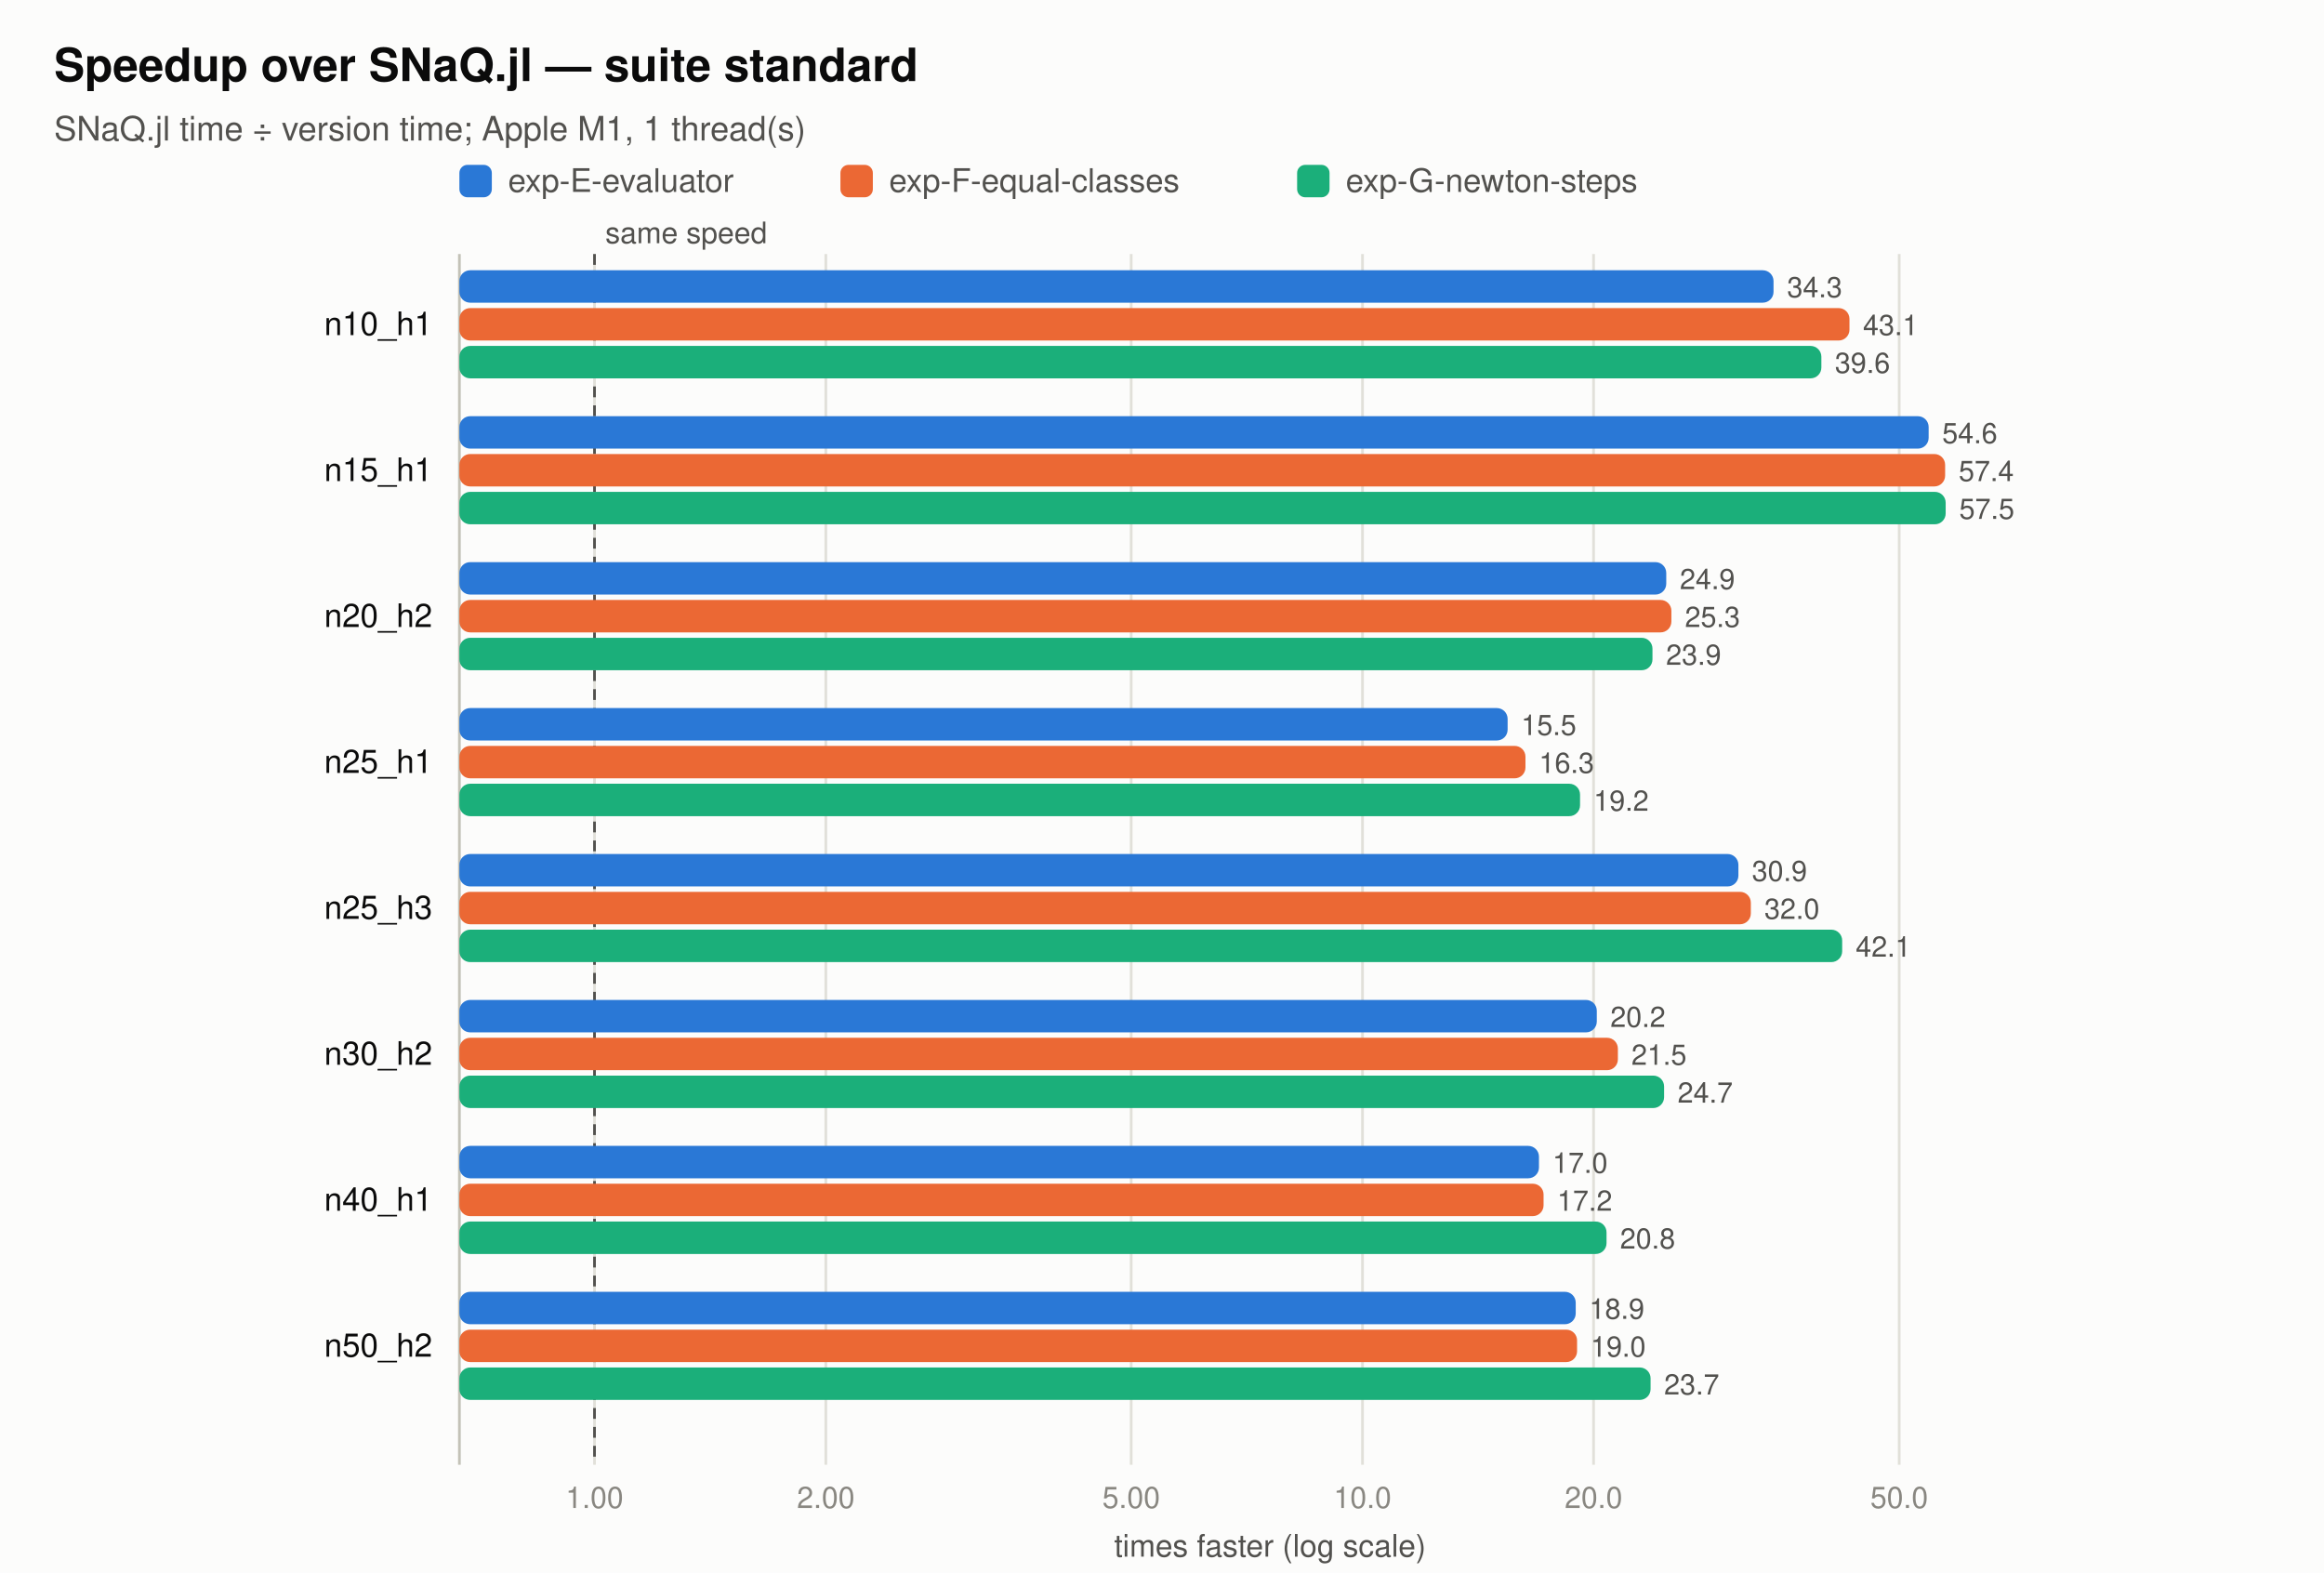
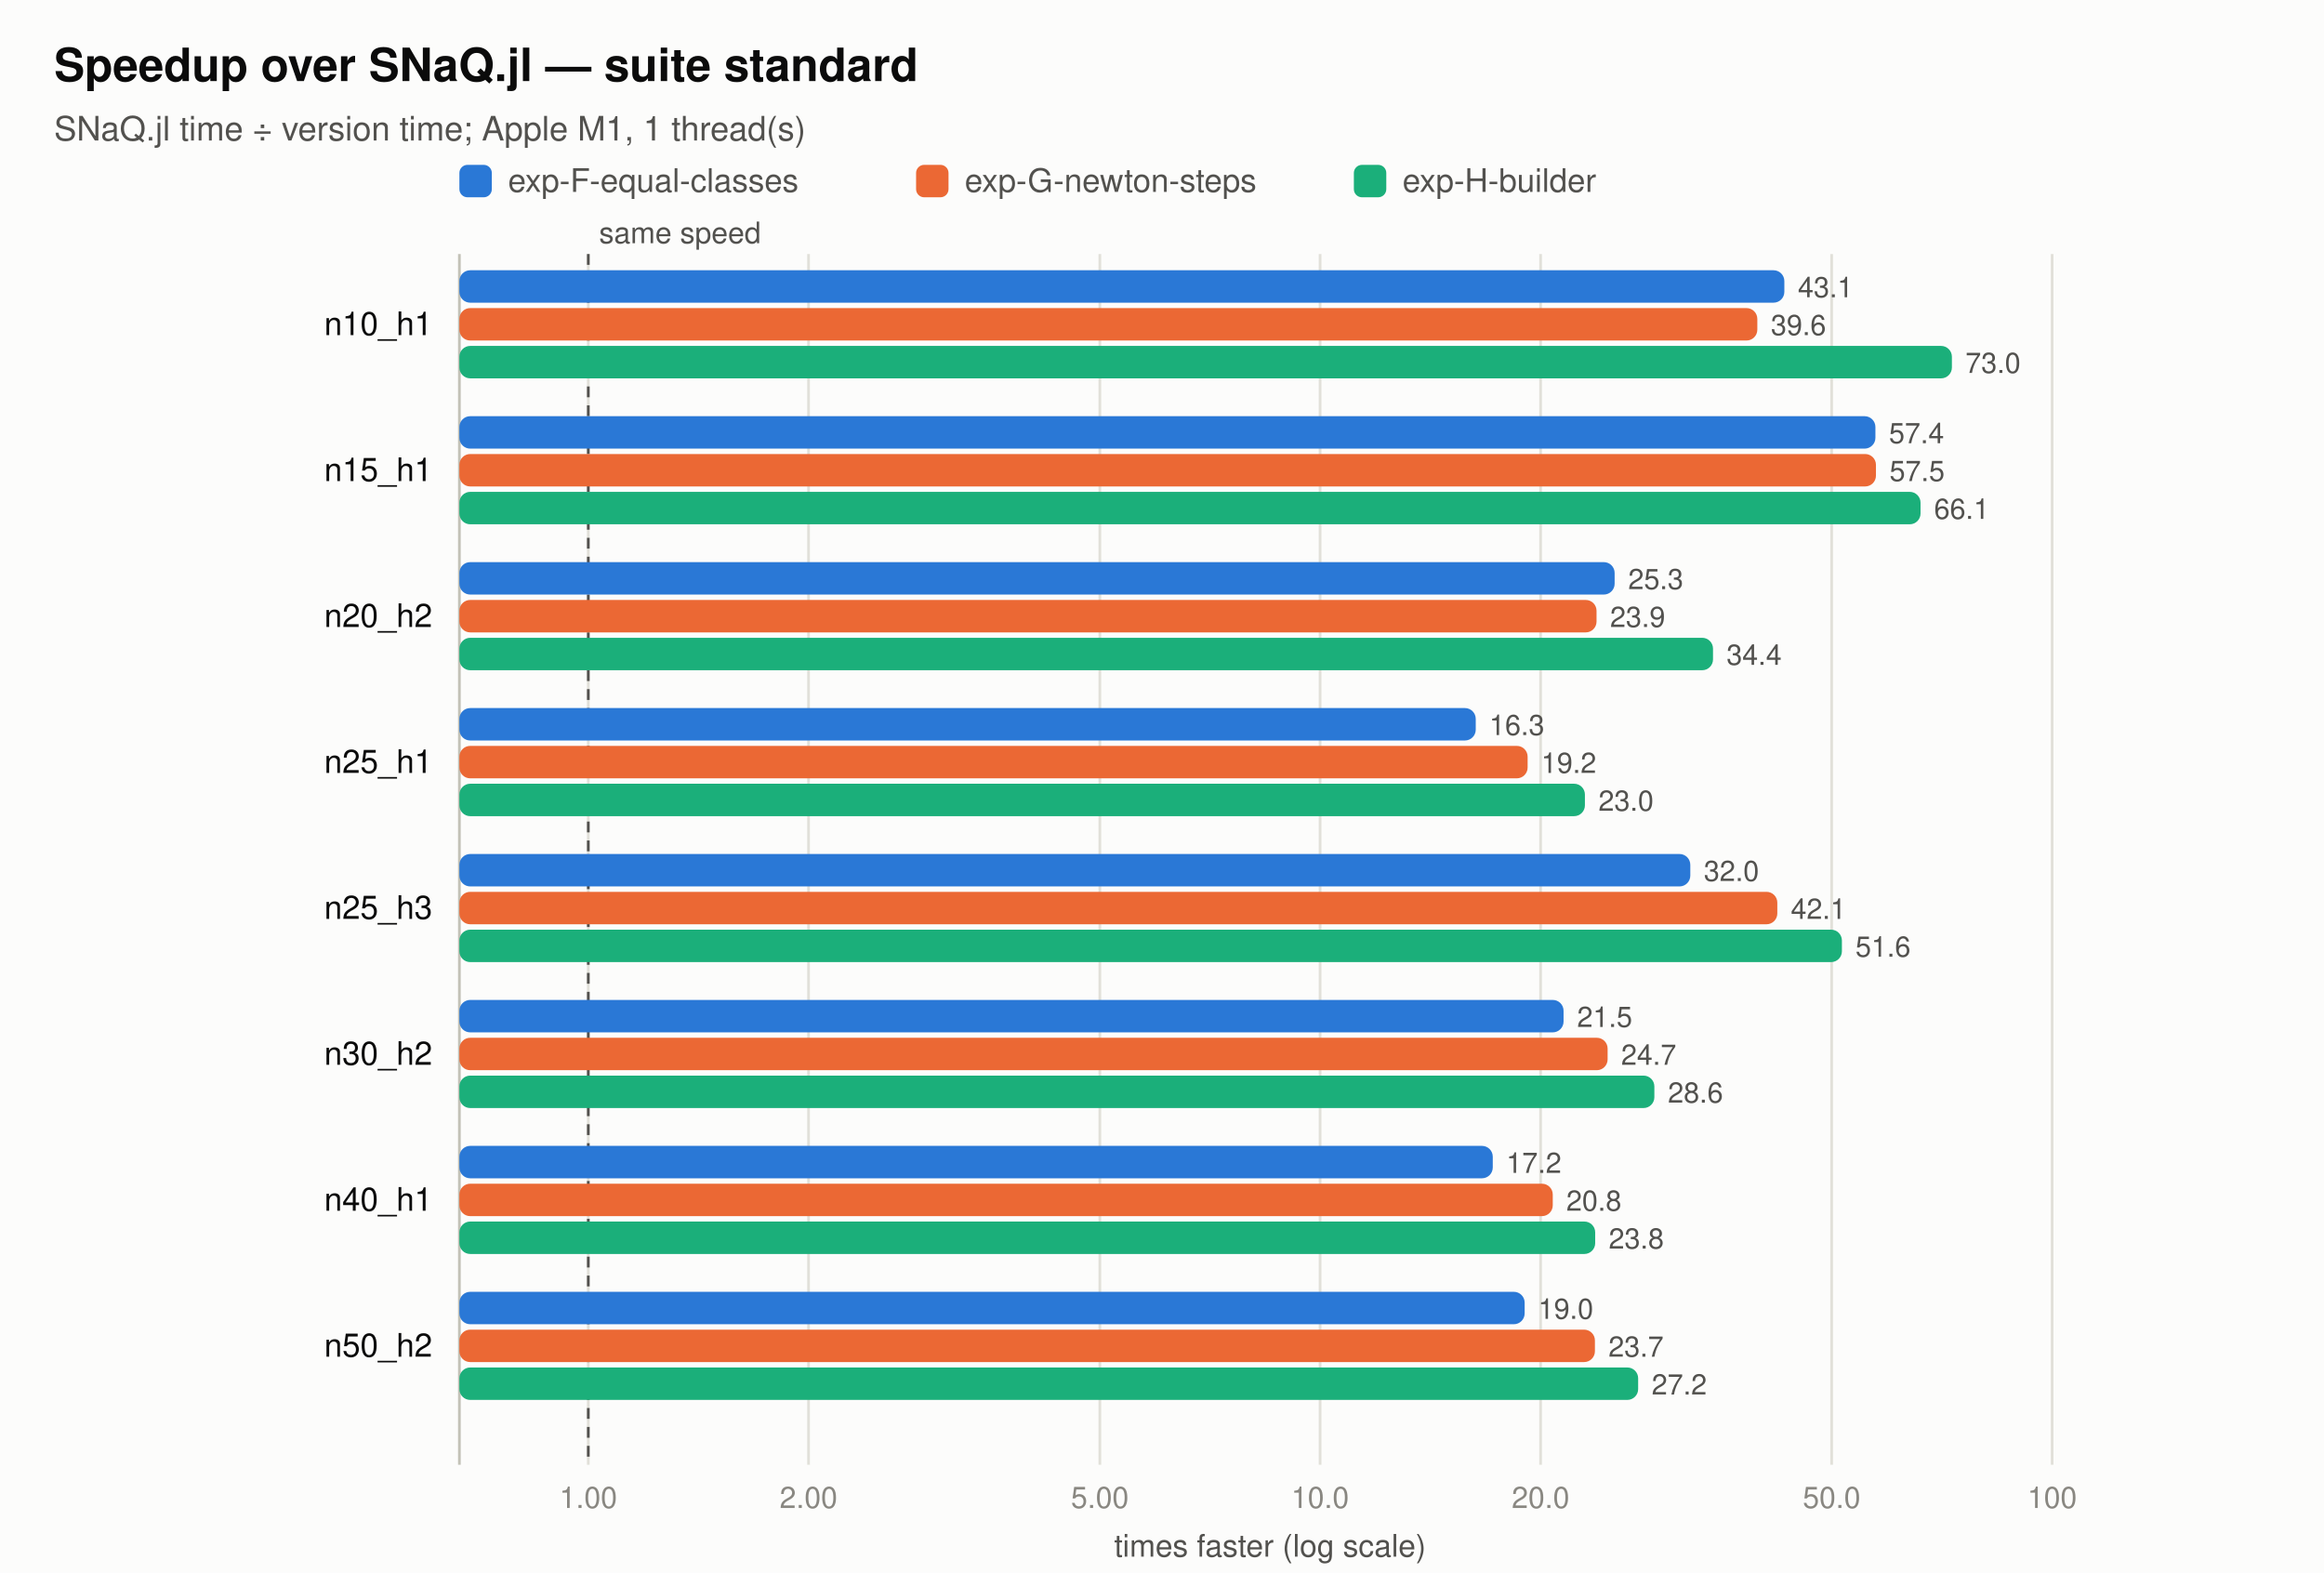
<svg xmlns="http://www.w3.org/2000/svg" width="860" height="582" viewBox="0 0 860 582" font-family="-apple-system, BlinkMacSystemFont, 'Segoe UI', Helvetica, Arial, sans-serif">
  <rect width="860" height="582" fill="#fcfcfb" />
  <text x="20" y="30" font-size="17" font-weight="600" fill="#0b0b0b">Speedup over SNaQ.jl — suite standard</text>
  <text x="20" y="52" font-size="12.5" fill="#52514e">SNaQ.jl time ÷ version time; Apple M1, 1 thread(s)</text>
  <rect x="170" y="61" width="12" height="12" rx="3" fill="#2a78d6" />
-   <text x="188" y="71" font-size="12" fill="#52514e">exp-E-evaluator</text>
-   <rect x="311" y="61" width="12" height="12" rx="3" fill="#eb6834" />
-   <text x="329" y="71" font-size="12" fill="#52514e">exp-F-equal-classes</text>
-   <rect x="480" y="61" width="12" height="12" rx="3" fill="#1baf7a" />
-   <text x="498" y="71" font-size="12" fill="#52514e">exp-G-newton-steps</text>
-   <line x1="220.0" y1="94" x2="220.0" y2="542" stroke="#e1e0d9" stroke-width="1" />
-   <text x="220.0" y="558" font-size="11" fill="#898781" text-anchor="middle">1.00</text>
-   <line x1="305.6" y1="94" x2="305.6" y2="542" stroke="#e1e0d9" stroke-width="1" />
-   <text x="305.6" y="558" font-size="11" fill="#898781" text-anchor="middle">2.00</text>
-   <line x1="418.6" y1="94" x2="418.6" y2="542" stroke="#e1e0d9" stroke-width="1" />
-   <text x="418.6" y="558" font-size="11" fill="#898781" text-anchor="middle">5.00</text>
-   <line x1="504.2" y1="94" x2="504.2" y2="542" stroke="#e1e0d9" stroke-width="1" />
-   <text x="504.2" y="558" font-size="11" fill="#898781" text-anchor="middle">10.0</text>
-   <line x1="589.7" y1="94" x2="589.7" y2="542" stroke="#e1e0d9" stroke-width="1" />
-   <text x="589.7" y="558" font-size="11" fill="#898781" text-anchor="middle">20.0</text>
-   <line x1="702.8" y1="94" x2="702.8" y2="542" stroke="#e1e0d9" stroke-width="1" />
-   <text x="702.8" y="558" font-size="11" fill="#898781" text-anchor="middle">50.0</text>
+   <text x="188" y="71" font-size="12" fill="#52514e">exp-F-equal-classes</text>
+   <rect x="339" y="61" width="12" height="12" rx="3" fill="#eb6834" />
+   <text x="357" y="71" font-size="12" fill="#52514e">exp-G-newton-steps</text>
+   <rect x="501" y="61" width="12" height="12" rx="3" fill="#1baf7a" />
+   <text x="519" y="71" font-size="12" fill="#52514e">exp-H-builder</text>
+   <line x1="217.7" y1="94" x2="217.7" y2="542" stroke="#e1e0d9" stroke-width="1" />
+   <text x="217.7" y="558" font-size="11" fill="#898781" text-anchor="middle">1.00</text>
+   <line x1="299.2" y1="94" x2="299.2" y2="542" stroke="#e1e0d9" stroke-width="1" />
+   <text x="299.2" y="558" font-size="11" fill="#898781" text-anchor="middle">2.00</text>
+   <line x1="407.0" y1="94" x2="407.0" y2="542" stroke="#e1e0d9" stroke-width="1" />
+   <text x="407.0" y="558" font-size="11" fill="#898781" text-anchor="middle">5.00</text>
+   <line x1="488.5" y1="94" x2="488.5" y2="542" stroke="#e1e0d9" stroke-width="1" />
+   <text x="488.5" y="558" font-size="11" fill="#898781" text-anchor="middle">10.0</text>
+   <line x1="570.1" y1="94" x2="570.1" y2="542" stroke="#e1e0d9" stroke-width="1" />
+   <text x="570.1" y="558" font-size="11" fill="#898781" text-anchor="middle">20.0</text>
+   <line x1="677.8" y1="94" x2="677.8" y2="542" stroke="#e1e0d9" stroke-width="1" />
+   <text x="677.8" y="558" font-size="11" fill="#898781" text-anchor="middle">50.0</text>
+   <line x1="759.4" y1="94" x2="759.4" y2="542" stroke="#e1e0d9" stroke-width="1" />
+   <text x="759.4" y="558" font-size="11" fill="#898781" text-anchor="middle">100</text>
  <text x="470.0" y="576" font-size="11.5" fill="#52514e" text-anchor="middle">times faster (log scale)</text>
  <line x1="170.0" y1="94" x2="170.0" y2="542" stroke="#c3c2b7" stroke-width="1" />
-   <line x1="220.0" y1="94" x2="220.0" y2="542" stroke="#52514e" stroke-width="1" stroke-dasharray="4 3" />
-   <text x="224.0" y="90" font-size="11" fill="#52514e">same speed</text>
+   <line x1="217.7" y1="94" x2="217.7" y2="542" stroke="#52514e" stroke-width="1" stroke-dasharray="4 3" />
+   <text x="221.7" y="90" font-size="11" fill="#52514e">same speed</text>
  <text x="160" y="124.0" font-size="12" fill="#0b0b0b" text-anchor="end">n10_h1</text>
  <g>
-     <rect x="170.0" y="100" width="486.3" height="12" rx="4.0" fill="#2a78d6" />
+     <rect x="170.0" y="100" width="490.3" height="12" rx="4.0" fill="#2a78d6" />
  </g>
-   <text x="661.3" y="110" font-size="10.5" fill="#52514e" text-anchor="start">34.3</text>
+   <text x="665.3" y="110" font-size="10.5" fill="#52514e" text-anchor="start">43.1</text>
  <g>
-     <rect x="170.0" y="114" width="514.4" height="12" rx="4.0" fill="#eb6834" />
+     <rect x="170.0" y="114" width="480.3" height="12" rx="4.0" fill="#eb6834" />
  </g>
-   <text x="689.4" y="124" font-size="10.5" fill="#52514e" text-anchor="start">43.1</text>
+   <text x="655.3" y="124" font-size="10.5" fill="#52514e" text-anchor="start">39.6</text>
  <g>
-     <rect x="170.0" y="128" width="504.0" height="12" rx="4.0" fill="#1baf7a" />
+     <rect x="170.0" y="128" width="552.3" height="12" rx="4.0" fill="#1baf7a" />
  </g>
-   <text x="679.0" y="138" font-size="10.5" fill="#52514e" text-anchor="start">39.6</text>
+   <text x="727.3" y="138" font-size="10.5" fill="#52514e" text-anchor="start">73.0</text>
  <text x="160" y="178.0" font-size="12" fill="#0b0b0b" text-anchor="end">n15_h1</text>
  <g>
-     <rect x="170.0" y="154" width="543.7" height="12" rx="4.0" fill="#2a78d6" />
+     <rect x="170.0" y="154" width="524.0" height="12" rx="4.0" fill="#2a78d6" />
  </g>
-   <text x="718.7" y="164" font-size="10.5" fill="#52514e" text-anchor="start">54.6</text>
+   <text x="699.0" y="164" font-size="10.5" fill="#52514e" text-anchor="start">57.4</text>
  <g>
-     <rect x="170.0" y="168" width="549.8" height="12" rx="4.0" fill="#eb6834" />
+     <rect x="170.0" y="168" width="524.2" height="12" rx="4.0" fill="#eb6834" />
  </g>
-   <text x="724.8" y="178" font-size="10.5" fill="#52514e" text-anchor="start">57.4</text>
+   <text x="699.2" y="178" font-size="10.5" fill="#52514e" text-anchor="start">57.5</text>
  <g>
-     <rect x="170.0" y="182" width="550.0" height="12" rx="4.0" fill="#1baf7a" />
+     <rect x="170.0" y="182" width="540.7" height="12" rx="4.0" fill="#1baf7a" />
  </g>
-   <text x="725.0" y="192" font-size="10.5" fill="#52514e" text-anchor="start">57.5</text>
+   <text x="715.7" y="192" font-size="10.5" fill="#52514e" text-anchor="start">66.1</text>
  <text x="160" y="232.0" font-size="12" fill="#0b0b0b" text-anchor="end">n20_h2</text>
  <g>
-     <rect x="170.0" y="208" width="446.6" height="12" rx="4.0" fill="#2a78d6" />
+     <rect x="170.0" y="208" width="427.5" height="12" rx="4.0" fill="#2a78d6" />
  </g>
-   <text x="621.6" y="218" font-size="10.5" fill="#52514e" text-anchor="start">24.9</text>
+   <text x="602.5" y="218" font-size="10.5" fill="#52514e" text-anchor="start">25.3</text>
  <g>
-     <rect x="170.0" y="222" width="448.5" height="12" rx="4.0" fill="#eb6834" />
+     <rect x="170.0" y="222" width="420.8" height="12" rx="4.0" fill="#eb6834" />
  </g>
-   <text x="623.5" y="232" font-size="10.5" fill="#52514e" text-anchor="start">25.3</text>
+   <text x="595.8" y="232" font-size="10.5" fill="#52514e" text-anchor="start">23.9</text>
  <g>
-     <rect x="170.0" y="236" width="441.5" height="12" rx="4.0" fill="#1baf7a" />
+     <rect x="170.0" y="236" width="463.9" height="12" rx="4.0" fill="#1baf7a" />
  </g>
-   <text x="616.5" y="246" font-size="10.5" fill="#52514e" text-anchor="start">23.9</text>
+   <text x="638.9" y="246" font-size="10.5" fill="#52514e" text-anchor="start">34.4</text>
  <text x="160" y="286.0" font-size="12" fill="#0b0b0b" text-anchor="end">n25_h1</text>
  <g>
-     <rect x="170.0" y="262" width="387.9" height="12" rx="4.0" fill="#2a78d6" />
+     <rect x="170.0" y="262" width="376.1" height="12" rx="4.0" fill="#2a78d6" />
  </g>
-   <text x="562.9" y="272" font-size="10.5" fill="#52514e" text-anchor="start">15.5</text>
+   <text x="551.1" y="272" font-size="10.5" fill="#52514e" text-anchor="start">16.3</text>
  <g>
-     <rect x="170.0" y="276" width="394.5" height="12" rx="4.0" fill="#eb6834" />
+     <rect x="170.0" y="276" width="395.3" height="12" rx="4.0" fill="#eb6834" />
  </g>
-   <text x="569.5" y="286" font-size="10.5" fill="#52514e" text-anchor="start">16.3</text>
+   <text x="570.3" y="286" font-size="10.5" fill="#52514e" text-anchor="start">19.2</text>
  <g>
-     <rect x="170.0" y="290" width="414.7" height="12" rx="4.0" fill="#1baf7a" />
+     <rect x="170.0" y="290" width="416.5" height="12" rx="4.0" fill="#1baf7a" />
  </g>
-   <text x="589.7" y="300" font-size="10.5" fill="#52514e" text-anchor="start">19.2</text>
+   <text x="591.5" y="300" font-size="10.5" fill="#52514e" text-anchor="start">23.0</text>
  <text x="160" y="340.0" font-size="12" fill="#0b0b0b" text-anchor="end">n25_h3</text>
  <g>
-     <rect x="170.0" y="316" width="473.3" height="12" rx="4.0" fill="#2a78d6" />
+     <rect x="170.0" y="316" width="455.5" height="12" rx="4.0" fill="#2a78d6" />
  </g>
-   <text x="648.3" y="326" font-size="10.5" fill="#52514e" text-anchor="start">30.9</text>
+   <text x="630.5" y="326" font-size="10.5" fill="#52514e" text-anchor="start">32.0</text>
  <g>
-     <rect x="170.0" y="330" width="477.9" height="12" rx="4.0" fill="#eb6834" />
+     <rect x="170.0" y="330" width="487.7" height="12" rx="4.0" fill="#eb6834" />
  </g>
-   <text x="652.9" y="340" font-size="10.5" fill="#52514e" text-anchor="start">32.0</text>
+   <text x="662.7" y="340" font-size="10.5" fill="#52514e" text-anchor="start">42.1</text>
  <g>
-     <rect x="170.0" y="344" width="511.7" height="12" rx="4.0" fill="#1baf7a" />
+     <rect x="170.0" y="344" width="511.6" height="12" rx="4.0" fill="#1baf7a" />
  </g>
-   <text x="686.7" y="354" font-size="10.5" fill="#52514e" text-anchor="start">42.1</text>
+   <text x="686.6" y="354" font-size="10.5" fill="#52514e" text-anchor="start">51.6</text>
  <text x="160" y="394.0" font-size="12" fill="#0b0b0b" text-anchor="end">n30_h2</text>
  <g>
-     <rect x="170.0" y="370" width="420.9" height="12" rx="4.0" fill="#2a78d6" />
+     <rect x="170.0" y="370" width="408.6" height="12" rx="4.0" fill="#2a78d6" />
  </g>
-   <text x="595.9" y="380" font-size="10.5" fill="#52514e" text-anchor="start">20.2</text>
+   <text x="583.6" y="380" font-size="10.5" fill="#52514e" text-anchor="start">21.5</text>
  <g>
-     <rect x="170.0" y="384" width="428.7" height="12" rx="4.0" fill="#eb6834" />
+     <rect x="170.0" y="384" width="424.9" height="12" rx="4.0" fill="#eb6834" />
  </g>
-   <text x="603.7" y="394" font-size="10.5" fill="#52514e" text-anchor="start">21.5</text>
+   <text x="599.9" y="394" font-size="10.5" fill="#52514e" text-anchor="start">24.7</text>
  <g>
-     <rect x="170.0" y="398" width="445.8" height="12" rx="4.0" fill="#1baf7a" />
+     <rect x="170.0" y="398" width="442.2" height="12" rx="4.0" fill="#1baf7a" />
  </g>
-   <text x="620.8" y="408" font-size="10.5" fill="#52514e" text-anchor="start">24.7</text>
+   <text x="617.2" y="408" font-size="10.5" fill="#52514e" text-anchor="start">28.6</text>
  <text x="160" y="448.0" font-size="12" fill="#0b0b0b" text-anchor="end">n40_h1</text>
  <g>
-     <rect x="170.0" y="424" width="399.5" height="12" rx="4.0" fill="#2a78d6" />
+     <rect x="170.0" y="424" width="382.4" height="12" rx="4.0" fill="#2a78d6" />
  </g>
-   <text x="574.5" y="434" font-size="10.5" fill="#52514e" text-anchor="start">17.0</text>
+   <text x="557.4" y="434" font-size="10.5" fill="#52514e" text-anchor="start">17.2</text>
  <g>
-     <rect x="170.0" y="438" width="401.2" height="12" rx="4.0" fill="#eb6834" />
+     <rect x="170.0" y="438" width="404.6" height="12" rx="4.0" fill="#eb6834" />
  </g>
-   <text x="576.2" y="448" font-size="10.5" fill="#52514e" text-anchor="start">17.2</text>
+   <text x="579.6" y="448" font-size="10.5" fill="#52514e" text-anchor="start">20.8</text>
  <g>
-     <rect x="170.0" y="452" width="424.5" height="12" rx="4.0" fill="#1baf7a" />
+     <rect x="170.0" y="452" width="420.3" height="12" rx="4.0" fill="#1baf7a" />
  </g>
-   <text x="599.5" y="462" font-size="10.5" fill="#52514e" text-anchor="start">20.8</text>
+   <text x="595.3" y="462" font-size="10.5" fill="#52514e" text-anchor="start">23.8</text>
  <text x="160" y="502.0" font-size="12" fill="#0b0b0b" text-anchor="end">n50_h2</text>
  <g>
-     <rect x="170.0" y="478" width="413.1" height="12" rx="4.0" fill="#2a78d6" />
+     <rect x="170.0" y="478" width="394.2" height="12" rx="4.0" fill="#2a78d6" />
  </g>
-   <text x="588.1" y="488" font-size="10.5" fill="#52514e" text-anchor="start">18.9</text>
+   <text x="569.2" y="488" font-size="10.5" fill="#52514e" text-anchor="start">19.0</text>
  <g>
-     <rect x="170.0" y="492" width="413.6" height="12" rx="4.0" fill="#eb6834" />
+     <rect x="170.0" y="492" width="420.2" height="12" rx="4.0" fill="#eb6834" />
  </g>
-   <text x="588.6" y="502" font-size="10.5" fill="#52514e" text-anchor="start">19.0</text>
+   <text x="595.2" y="502" font-size="10.5" fill="#52514e" text-anchor="start">23.7</text>
  <g>
-     <rect x="170.0" y="506" width="440.8" height="12" rx="4.0" fill="#1baf7a" />
+     <rect x="170.0" y="506" width="436.2" height="12" rx="4.0" fill="#1baf7a" />
  </g>
-   <text x="615.8" y="516" font-size="10.5" fill="#52514e" text-anchor="start">23.7</text>
+   <text x="611.2" y="516" font-size="10.5" fill="#52514e" text-anchor="start">27.2</text>
</svg>
